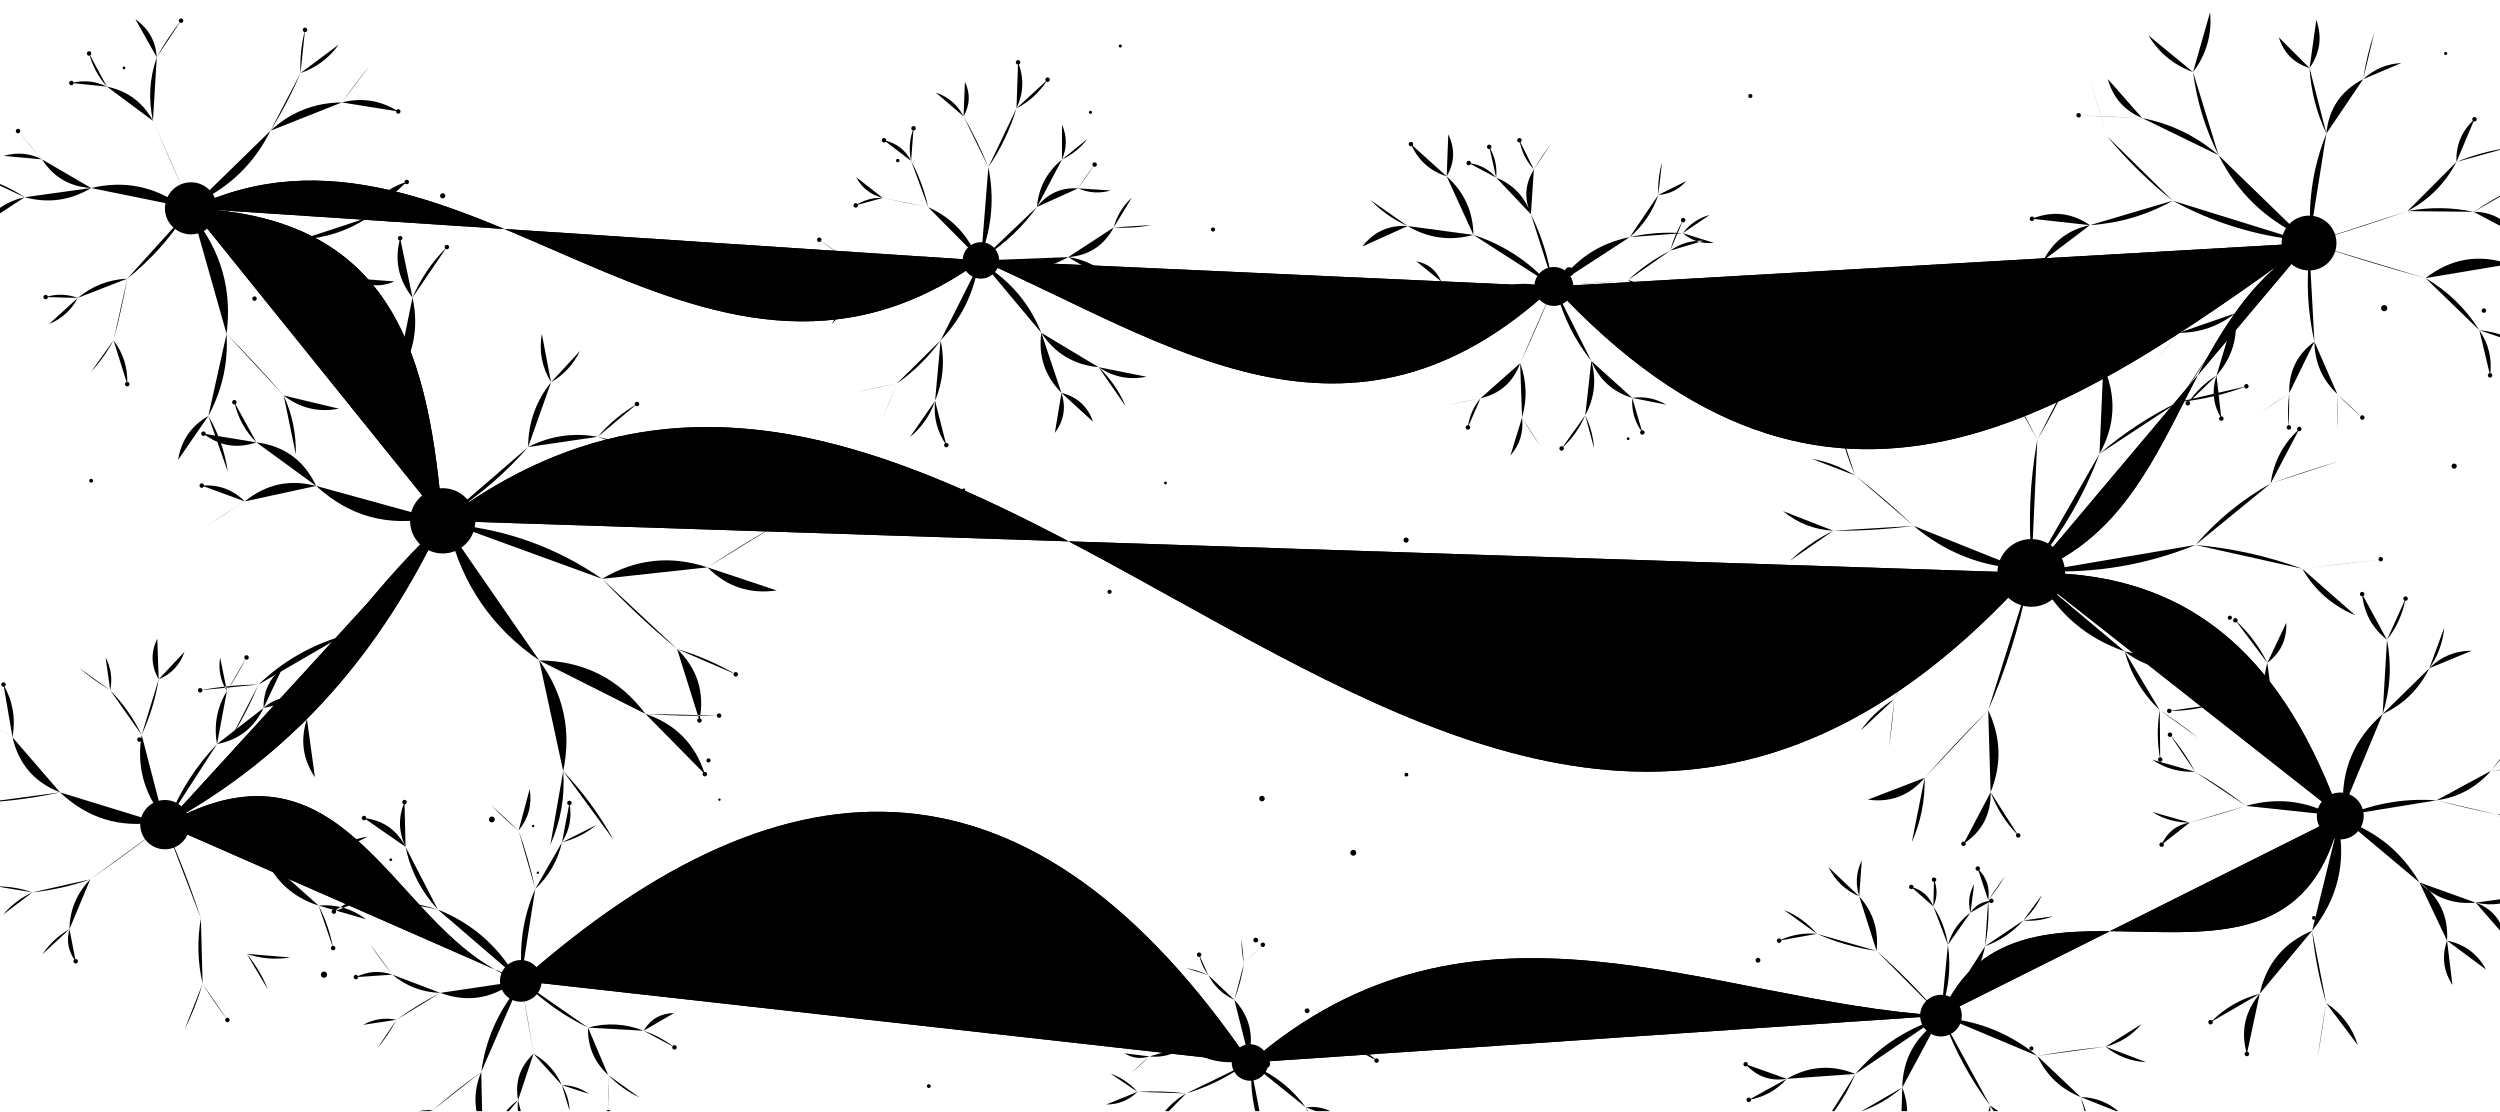
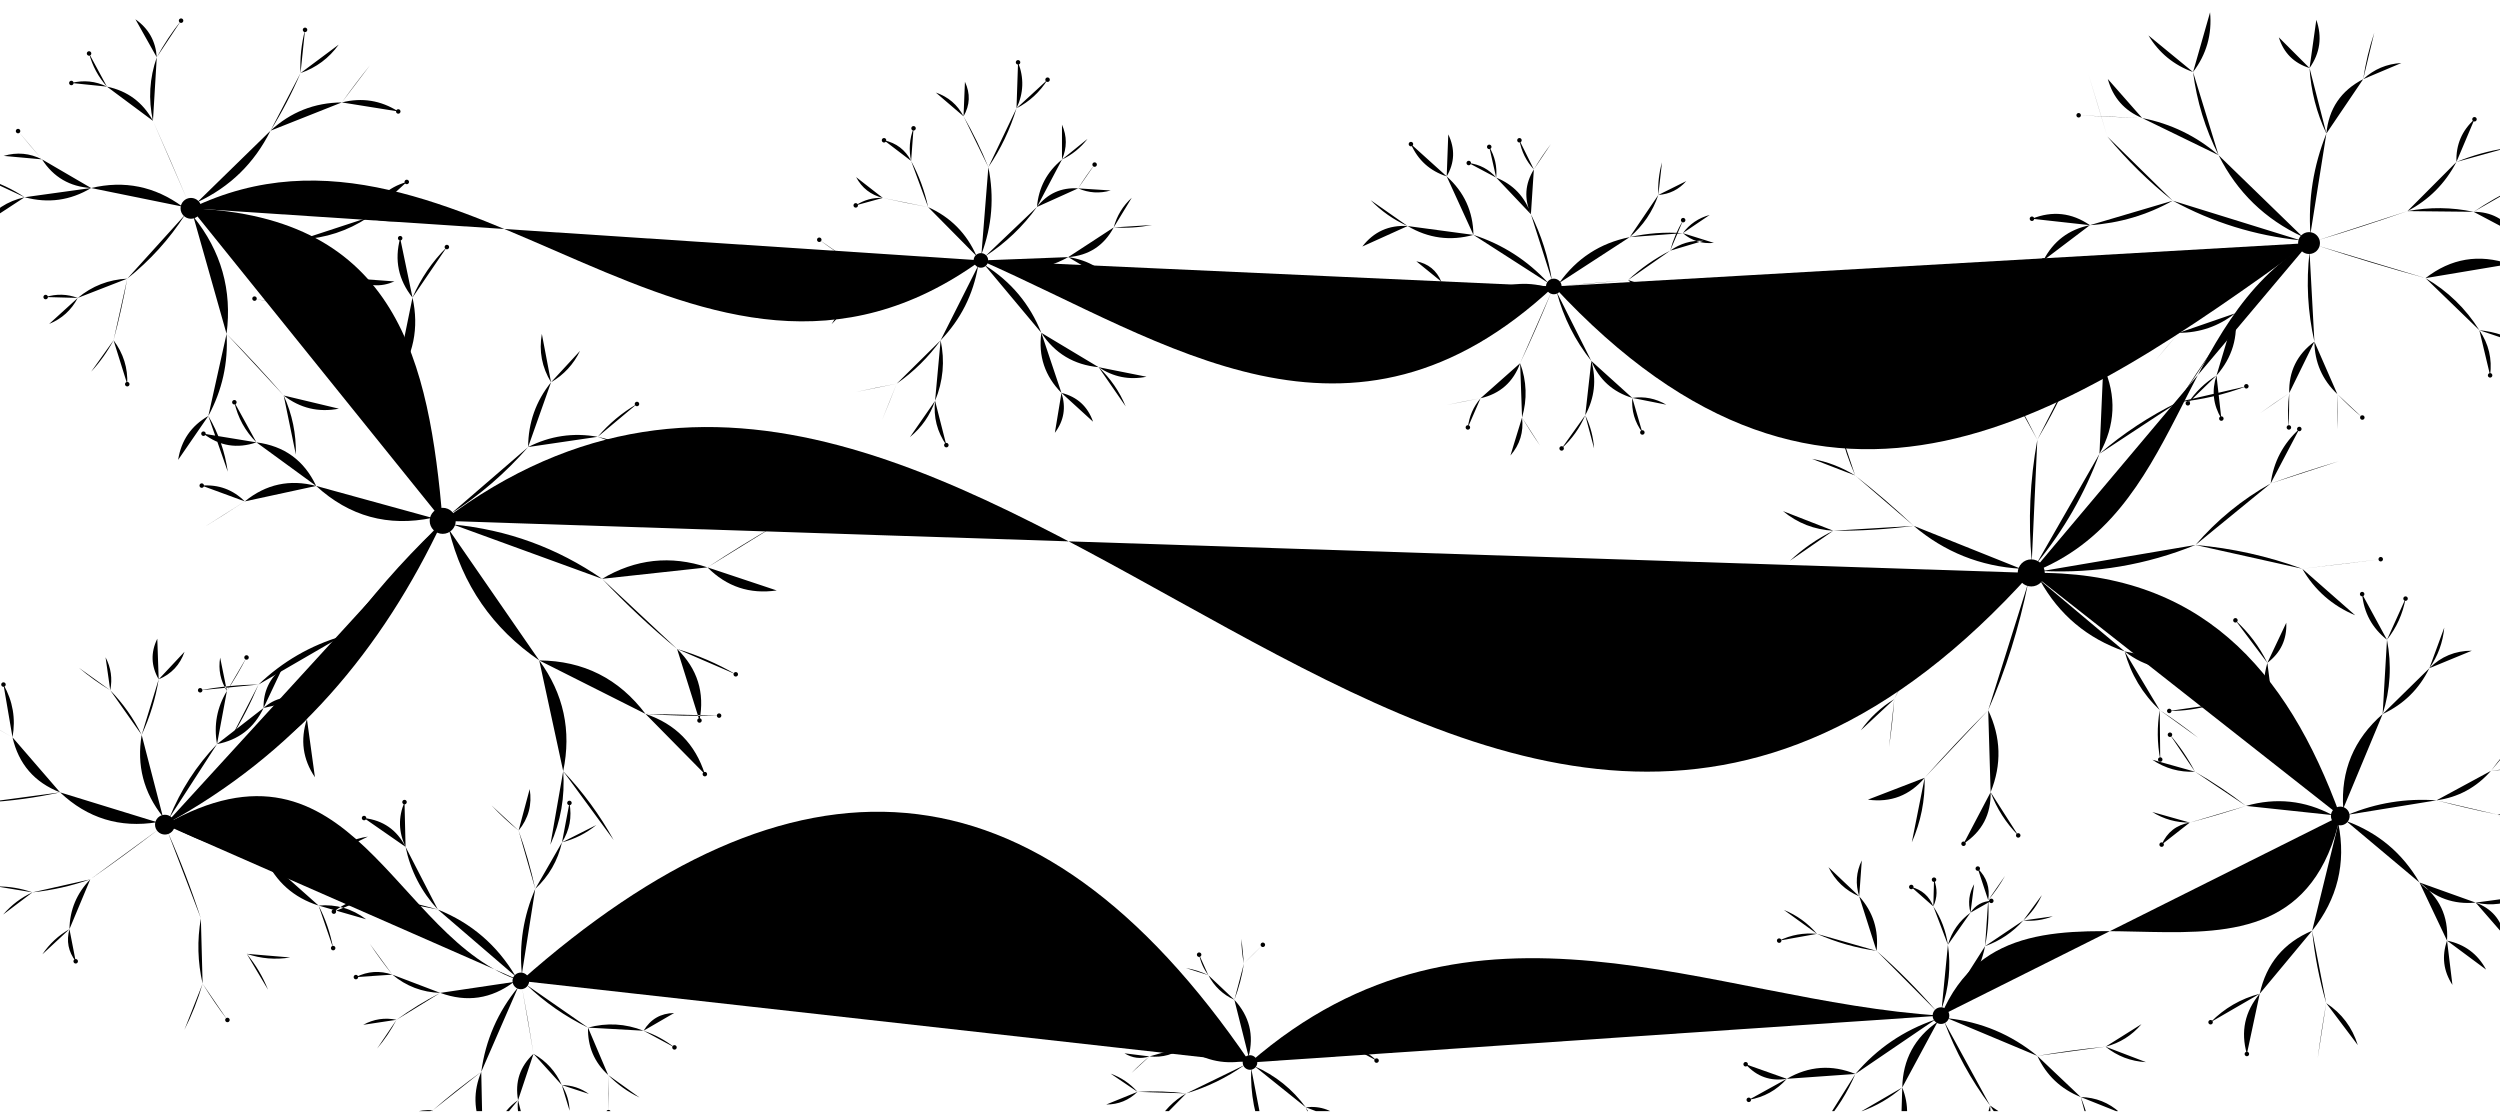
- <svg xmlns="http://www.w3.org/2000/svg" class="kv-tissue" viewBox="0 0 1440 640" preserveAspectRatio="xMidYMid slice" aria-hidden="true" focusable="false">
+ <svg xmlns="http://www.w3.org/2000/svg" class="kv-tissue kv-still" viewBox="0 0 1440 640" preserveAspectRatio="xMidYMid slice" aria-hidden="true" focusable="false">
  <g class="kv-axons">
    <path d="M255 300C247 208.5 229.5 124.7 110 120" />
    <path d="M255 300C220.2 374.2 169.9 434.3 95 475" />
    <path d="M1170 330C1257.7 296.7 1252.7 185.3 1330 140" />
    <path d="M1170 330C1266.4 328.3 1317.1 384.7 1348 470" />
    <path d="M110 120C265.8 44.4 401.9 268 565 150" />
    <path d="M1330 140C1191.7 239.7 1053.2 335.9 895 165" />
    <path d="M95 475C202.6 413.8 227.1 541.6 300 565" />
    <path d="M1348 470C1318.7 601.2 1162.5 478.6 1118 585" />
    <path d="M300 565C455.8 427 595.8 429.4 720 612" />
    <path d="M1118 585C985.5 576.9 848.4 500.4 720 612" />
    <path d="M255 300C564.9 66.1 846.8 689.5 1170 330" />
    <path d="M565 150C672 197 777.6 274.7 895 165" />
  </g>
  <g class="kv-dend">
    <path class="d0" d="M106.6 123.7Q93 144.8 73.3 160.5M105.1 119Q81.2 101.5 52.5 108.3M108 115.4Q98.3 92.4 88.1 69.6M113.6 116.5Q141.9 103.3 155.8 75.3M114.8 121.4Q145.9 123.7 173.7 137.9M111.4 124.8Q135.4 154.5 130.5 192.3M260.9 302.1Q307.9 306.6 346.8 333.4M258.6 305.1Q270.2 352.7 310.6 380.4M250.9 304.7Q221.3 333.3 197 366.4M249 298.3Q210.8 306.2 182.1 279.9M253 294.1Q235.6 258.4 227.8 219.5M259.7 295.9Q284.7 279.9 304.2 257.5M91.2 477.8Q71.9 492.6 52 506.5M90.5 473.6Q58.3 478.8 34.6 456.4M93.8 470.4Q77.2 449.6 81.6 423.3M97.6 471Q107.2 447.2 125 428.6M99.5 476.5Q124.7 489.6 152.7 494.2M96.7 479.4Q107.5 503.7 115.7 529M300.7 568.9Q304.3 587.9 307.3 607M298.4 568.7Q280.9 590 277.2 617.4M296 565.6Q276.5 580.3 253.6 571.9M297 562.4Q281.1 535.5 252.2 523.9M300.6 561Q298.1 535.5 308.3 512M303.8 563.9Q329.7 561 353.2 549.8M303.3 567.3Q319.1 582.4 338.7 591.9M1325 138.4Q1286 134.4 1251.5 115.6M1326.2 136.3Q1293.9 121.3 1277.9 89.4M1330.8 134.8Q1328.8 104.8 1340 76.9M1335 138.4Q1361 130.6 1386.7 121.6M1335 141.5Q1365.8 151.6 1397.1 160.2M1330.3 145.2Q1327.3 171.3 1333.1 196.8M1326.2 143.6Q1305.8 161 1287.4 180.5M1164 327.6Q1129 325.5 1102.3 302.9M1170.3 323.5Q1167.1 288.2 1173.5 253.3M1173.2 324.4Q1196.5 295.9 1209.3 261.4M1176.4 328.9Q1222.2 331.1 1264.6 313.9M1175 334.2Q1191.5 364 1223.8 375.2M1168.1 336.2Q1160.5 373.9 1145.2 409.1M1164.4 333.3Q1140.7 354.9 1110.2 364.8M1352.4 469.3Q1376.9 459.1 1403.4 461M1351.4 472.9Q1379 483 1393.6 508.3M1346.9 474.4Q1353.7 508.7 1331.8 536.1M1343.5 469.5Q1319.7 456.8 1293.7 464.2M1345.2 466.5Q1332.3 441.7 1311.3 423.1M1349.7 465.8Q1347.5 433 1372.4 411.3M1114.7 587.3Q1087.4 596.6 1068.7 618.6M1115.2 582.2Q1099.2 563.8 1080.9 547.7M1118.4 581Q1124.7 563 1122 544.2M1120.1 581.6Q1138.8 567.7 1143.4 545M1121.7 586.5Q1150.8 589.6 1173.5 608.2M1119.9 588.5Q1129.7 614.5 1146.3 636.8M1116.1 588.5Q1096.2 602.3 1095.7 626.4M563.4 153.1Q559.2 177.9 541.8 196M561.5 150.5Q539.4 154.8 517 156.3M562.5 147.5Q554 128 534.6 119.3M565.3 146.5Q574.5 122 569.3 96.3M567.5 147.6Q585.1 136.2 597.3 119.2M568.5 149.9Q592.3 161 615.3 148.1M567.2 152.7Q589.9 166.9 599.8 191.7M898.7 164.7Q918.3 163.2 937.8 161.3M896.7 168.3Q902.5 190.2 916.6 207.9M893.5 168.4Q885.1 189.1 875.6 209.2M891.3 165.4Q872.7 160.2 855.6 169.2M891.8 163Q873.9 143.5 848.7 135.3M893.9 161.4Q890.8 141.5 881.8 123.4M898.1 163Q913.2 141.7 938.7 136.6M716.6 611.2Q697.7 614.3 682.5 602.7M719.2 608.6Q724 590 711 575.9M723.3 610.9Q740.8 609.3 755.6 600M722.7 614.2Q740.6 622.1 752.1 637.8M720.7 615.4Q719.8 637.1 728.7 656.8M716.8 613.5Q701.4 624.4 683.3 629.8" />
    <path class="d1" d="M73.3 160.5Q70.1 178.4 65.4 196M73.3 160.5Q57.2 161.3 44.8 171.6M52.5 108.3Q34.5 119.1 14.2 113.6M52.5 108.3Q34.1 107.2 24.2 91.8M88.1 69.6Q79.4 53.6 61.6 49.9M88.1 69.6Q84 51 90.3 33M155.8 75.3Q165.7 59.4 173.1 42.1M155.8 75.3Q173.2 59.2 196.9 59M173.7 137.9Q194.4 136.8 211.8 125.4M173.7 137.9Q191.9 145.1 204.3 160.4M130.5 192.3Q147.5 209.5 163.4 227.8M130.5 192.3Q132 217.4 120 239.6M346.8 333.4Q375.7 316.2 407.5 326.8M346.8 333.4Q367.2 355 390 373.8M310.6 380.4Q348.8 380.7 371.8 411.2M310.6 380.4Q331.7 409.2 324.4 444.2M197 366.4Q182.5 388.5 176.8 414.2M197 366.4Q169.6 374.5 148.9 394.3M182.1 279.9Q159.3 273.9 141 288.8M182.1 279.9Q171.8 257.9 147.7 254.8M227.8 219.5Q212.6 193.3 185.3 180M227.8 219.5Q243.4 197.6 237.6 171.4M304.2 257.5Q304.3 236.5 317.4 220.2M304.2 257.5Q323.2 247.8 344.3 251.6M52 506.5Q40.3 518.5 40 535.2M52 506.5Q35.8 512.2 18.7 514M34.6 456.4Q13.3 461.1 -8.5 462.2M34.6 456.4Q12.5 447.8 7.2 424.7M81.6 423.3Q74.6 409 63.5 397.6M81.6 423.3Q88.7 408 91.4 391.3M125 428.6Q122.1 412.2 130.7 398M125 428.6Q143.7 425 151.8 407.8M152.7 494.2Q172.1 499.7 190.9 492.2M152.7 494.2Q162 514.8 183.5 521.6M115.7 529Q128.9 539.3 142.1 549.4M115.7 529Q112.4 547.9 116.7 566.6M307.3 607Q318.4 613.3 323.6 625M307.3 607Q295.6 617.9 298.4 633.7M277.2 617.4Q270.2 634.2 277.9 650.6M277.2 617.4Q262.7 627.8 249.3 639.5M253.6 571.9Q240.4 578.7 228.4 587.4M253.6 571.9Q238 571.4 226 561.4M252.2 523.9Q233.4 518.4 214 516.3M252.2 523.9Q237.9 508.4 233.6 487.8M308.3 512Q304.6 494.8 298.7 478.4M308.3 512Q320.1 501 323.7 485.2M353.2 549.8Q369.9 541.4 383.8 529.1M353.2 549.8Q369.1 549.5 384.8 552.4M338.7 591.9Q355 587.5 370.7 593.7M338.7 591.9Q338.3 608.2 350.3 619.2M1251.5 115.6Q1229.3 128 1203.8 129.7M1251.5 115.6Q1230.8 99.1 1213.8 78.6M1277.9 89.4Q1258.8 72.9 1233.9 68M1277.9 89.4Q1266.4 66.7 1263.2 41.5M1340 76.9Q1331.5 59 1330.3 39.2M1340 76.9Q1342 55.5 1361.2 45.6M1386.7 121.6Q1405.2 111.9 1414.9 93.3M1386.7 121.6Q1405.8 118 1424.8 122M1397.1 160.2Q1419.1 143.1 1445.5 152.1M1397.1 160.2Q1416.3 171.4 1428.1 190.2M1333.1 196.8Q1333.3 214.7 1346.3 227M1333.1 196.8Q1318.1 207.8 1318.6 226.4M1287.4 180.5Q1290.3 200.8 1276.7 216.3M1287.4 180.5Q1273.1 191.7 1255 191.7M1102.3 302.9Q1079.2 305.9 1056 305.7M1102.3 302.9Q1086.1 287.6 1068.6 273.9M1173.5 253.3Q1162.5 231.4 1149.9 210.5M1173.5 253.3Q1184.5 234.8 1193.1 215M1209.3 261.4Q1223.1 236.7 1211.5 210.9M1209.3 261.4Q1230 243.6 1254.6 231.6M1264.6 313.9Q1283.1 292.4 1307.9 278.5M1264.6 313.9Q1296.3 316.7 1326.1 327.6M1223.8 375.2Q1241.8 389.3 1263.8 383.5M1223.8 375.2Q1229.1 394.9 1244 409M1145.2 409.1Q1156.3 432.4 1146.6 456.3M1145.2 409.1Q1126.3 428 1108.6 448M1110.2 364.8Q1099.9 383.4 1091.1 402.7M1110.2 364.8Q1087 360.4 1064.3 366.8M1403.4 461Q1422.2 458.4 1434.8 444M1403.4 461Q1420.8 465.6 1438.5 469.2M1393.6 508.3Q1407.1 521.7 1426 519.9M1393.6 508.3Q1410.8 520.7 1409.5 541.8M1331.8 536.1Q1333.9 557.3 1339.9 577.8M1331.8 536.1Q1307.3 546.4 1301.6 572.4M1293.7 464.2Q1277.6 469.5 1261.3 473.8M1293.7 464.2Q1279.7 453.3 1264.3 444.5M1311.3 423.1Q1296.7 405.8 1274 406M1311.3 423.1Q1299.9 403.6 1306 381.8M1372.4 411.3Q1379.1 390.2 1374.9 368.5M1372.4 411.3Q1390.5 402.9 1399.3 384.9M1068.7 618.6Q1061.9 634.5 1050.5 647.6M1068.7 618.6Q1048.3 610.3 1029.2 621.4M1080.9 547.7Q1063.1 545.2 1046.6 537.9M1080.9 547.7Q1082.9 529.7 1070.9 516.3M1122 544.2Q1120.3 532.2 1113.6 522.1M1122 544.2Q1125.3 532.8 1135 525.7M1143.4 545Q1146 531.8 1145.2 518.5M1143.4 545Q1156.3 540.4 1165.4 530.2M1173.5 608.2Q1193 604.8 1212.8 602.9M1173.5 608.2Q1181.3 625 1198.5 631.9M1146.3 636.8Q1155.9 653.1 1174.7 655.8M1146.3 636.8Q1139.6 658 1148.7 678.2M1095.7 626.4Q1101.7 641.6 1094.8 656.4M1095.7 626.4Q1085.1 635.6 1071.8 640.3M541.8 196Q545.6 213.9 538.6 230.9M541.8 196Q531.3 210.6 516.5 221M517 156.3Q502.6 162 489.3 170M517 156.3Q504.3 146.9 488.9 149.9M534.6 119.3Q521.5 116.9 508.5 114M534.6 119.3Q531.6 105.3 524.8 92.7M569.3 96.3Q563.2 81.2 555 67M569.3 96.3Q580 80.6 585.5 62.4M597.3 119.2Q598.7 102.5 611.7 91.9M597.3 119.2Q606.4 107.6 621 108.5M615.3 148.1Q633.1 146.7 641.5 131M615.3 148.1Q632.6 150.6 643.1 164.6M599.8 191.7Q611.5 209.5 632.8 211.5M599.8 191.7Q597.1 211.8 611.4 226.3M937.8 161.3Q948.7 151.2 962 144.4M937.8 161.3Q947.8 171.9 962 169M916.6 207.9Q923.4 224.1 940.2 229.2M916.6 207.9Q921.2 224.2 913.1 239.2M875.6 209.2Q881.3 224.7 876.7 240.5M875.6 209.2Q869.7 225.5 852.8 229.4M855.6 169.2Q841.6 172.7 835.3 185.6M855.6 169.2Q841.9 169.4 830.2 162.2M848.7 135.3Q828.7 140.8 810.8 130.2M848.7 135.3Q848.4 115.1 833.3 101.6M881.8 123.4Q876.6 108.3 861.8 102.3M881.8 123.4Q875.8 110.1 883.5 97.6M938.7 136.6Q950.3 126.7 955.2 112.3M938.7 136.6Q953.8 133.2 969.3 134.3M682.5 602.7Q673.4 609.7 662.1 608.5M682.5 602.7Q673.5 596.8 666.7 588.6M711 575.9Q701.1 571.4 696 561.7M711 575.9Q714.9 565.7 716.5 555M755.6 600Q760.1 588.1 772.7 585.6M755.6 600Q768.4 596.4 779.5 603.7M752.1 637.8Q765.2 636.3 774.1 646.1M752.1 637.8Q756.7 650.3 765.2 660.5M728.7 656.8Q739.4 668.7 750.8 680M728.7 656.8Q724 671 718.9 685.1M683.3 629.8Q672.3 636.1 666.2 647.2M683.3 629.8Q669.3 628.1 655.2 628.9" />
    <path class="d2" d="M65.4 196Q73.9 207.3 73.3 221.3M65.4 196Q60.1 205.9 52.5 214.1M44.8 171.6Q39.3 182.1 28.3 186.6M44.8 171.6Q35.6 168.2 26.3 171.1M14.2 113.6Q-0.7 116.9 -9.8 129.3M14.2 113.6Q3.5 106.5 -8.9 102.8M24.2 91.8Q13.6 86.4 2.1 89.8M24.2 91.8Q17.2 83.8 10.4 75.5M61.6 49.9Q51.7 45.1 41.1 47.8M61.6 49.9Q54.2 41.6 51.3 30.8M90.3 33Q89.4 19.1 78 11.1M90.3 33Q96.4 21.8 104.3 11.9M173.1 42.1Q172.5 29.4 175.7 17.2M173.1 42.1Q186.7 37.4 195.1 25.7M196.9 59Q204.7 48.1 213.1 37.6M196.9 59Q214.3 54.6 229.4 64.2M211.8 125.4Q218 109.5 234.3 104.8M211.8 125.4Q224.4 129.2 237 125.9M204.3 160.4Q215.3 167.3 227.2 162.1M204.3 160.4Q209.6 171.8 217.8 181.4M163.4 227.8Q177.6 238.8 195.2 235.4M163.4 227.8Q170.8 244 170.4 261.8M120 239.6Q128.8 254.5 131.2 271.7M120 239.6Q105.2 248.1 102.6 264.9M407.5 326.8Q426.8 314.1 446.7 302.6M407.5 326.8Q424.1 343.5 447.4 340.1M390 373.8Q407.8 379.1 423.8 388.4M390 373.8Q407.6 390.9 402.9 415M371.8 411.2Q393 412.7 414.2 412.2M371.8 411.2Q397.7 419.9 406 445.9M324.4 444.2Q341.5 462.2 353.5 483.9M324.4 444.2Q326 466.3 317 486.6M176.8 414.2Q170.9 432.1 181.4 447.7M176.8 414.2Q164.7 426.6 148.5 432.6M148.9 394.3Q142.2 410.3 133.1 425M148.9 394.3Q132 394.5 115.3 397.6M141 288.8Q129.2 296.5 117.2 303.9M141 288.8Q130.7 278.6 116.2 279.7M147.7 254.8Q131.1 260.5 117.2 249.8M147.7 254.8Q138 245.1 135 231.7M185.3 180Q165.9 176.4 146.6 172M185.3 180Q172.3 165.9 169.4 146.9M237.6 171.4Q225.4 156.1 230.5 137.2M237.6 171.4Q244.7 154.9 257.4 142.3M317.4 220.2Q309.5 207.2 312.1 192.3M317.4 220.2Q328.5 213.7 334.1 202.1M344.3 251.6Q354 240.2 366.9 232.7M344.3 251.6Q358.1 254.7 370.7 261M40 535.2Q37.2 545.4 43.6 553.7M40 535.2Q30.5 540.6 24.4 549.7M18.7 514Q8.9 518.5 1.8 526.8M18.7 514Q8.8 510.5 -1.8 510.6M-8.5 462.2Q-24.7 461.9 -34.2 475M-8.5 462.2Q-20.5 453.4 -34.9 457M7.2 424.7Q-3.8 418.3 -14.9 412.1M7.2 424.7Q10.1 408.6 2 394.3M63.5 397.6Q53.9 391.8 45.4 384.6M63.5 397.6Q65.5 387.6 60.8 378.6M91.4 391.3Q84.8 379.8 90.6 367.9M91.4 391.3Q102.4 386.7 106.3 375.4M130.7 398Q125.1 389.1 126.8 378.8M130.7 398Q136.9 388.7 142 378.7M151.8 407.8Q151.6 393.5 162.7 384.7M151.8 407.8Q161.7 399.1 174.4 402.7M190.9 492.2Q199.7 483.6 211.9 481.9M190.9 492.2Q201.8 500.8 215.6 502.2M183.5 521.6Q198.7 520.3 210.9 529.5M183.5 521.6Q189.5 533.2 191.9 546.1M142.1 549.4Q154.4 553.6 167.2 551.5M142.1 549.4Q149.9 558.8 154.4 570.1M116.7 566.6Q123.4 577.5 131 587.5M116.7 566.6Q112.7 580.4 106.2 593.2M323.6 625Q332.2 625.1 339.2 630.1M323.6 625Q327.8 631.8 328.1 639.8M298.4 633.7Q297.2 643.5 302.9 651.5M298.4 633.7Q290.8 638.9 287.1 647.4M277.9 650.6Q283.5 659.2 286.8 668.9M277.9 650.6Q275.1 662.1 269.9 672.7M249.3 639.5Q249 651.8 240 660M249.3 639.5Q237.3 638.7 228.3 646.5M228.4 587.4Q223.7 596.3 217.2 604M228.4 587.4Q218.3 585.3 209.2 590.3M226 561.4Q215.2 557.7 205 562.8M226 561.4Q219.1 552.8 213 543.6M214 516.3Q201.9 517.6 192.3 525.1M214 516.3Q207.7 504.4 194.4 502M233.6 487.8Q226.1 473.1 209.7 471.2M233.6 487.8Q227.5 475 233 462M298.7 478.4Q290.4 471.7 283.1 463.9M298.7 478.4Q307.3 467.9 305.1 454.5M323.7 485.2Q330.3 474.7 328 462.5M323.7 485.2Q334.7 482.4 343.5 475.2M383.8 529.1Q391.1 520.4 394.6 509.7M383.8 529.1Q396.1 529.2 406.7 523M384.8 552.4Q392.5 545.6 402.7 544.5M384.8 552.4Q396.8 555 403.5 565.2M370.7 593.7Q376.7 583.7 388.3 583.5M370.7 593.7Q380.4 597 388.5 603.3M350.3 619.2Q358.2 627.3 368.4 632.2M350.3 619.2Q350.7 629.9 350.5 640.6M1203.8 129.7Q1185.5 133.4 1177 150M1203.8 129.7Q1188.1 118.9 1170.4 126M1213.8 78.6Q1195.7 71.3 1177.6 64M1213.8 78.6Q1208.5 60.8 1203 43M1233.9 68Q1215.6 67.4 1197.3 66.4M1233.9 68Q1218.5 61.6 1214.1 45.5M1263.2 41.5Q1246.6 35.5 1237.5 20.4M1263.2 41.5Q1274.8 26.2 1273 7.1M1330.3 39.2Q1316.8 35 1312.6 21.5M1330.3 39.2Q1339.4 26.3 1334.2 11.4M1361.2 45.6Q1363.2 31.9 1367.6 18.8M1361.2 45.6Q1370.5 37 1383.2 36.3M1414.9 93.3Q1414.4 78.5 1425.3 68.7M1414.9 93.3Q1428.8 87.6 1443.7 85.3M1424.8 122Q1436.7 114 1449.6 107.8M1424.8 122Q1439.9 122 1448.4 134.5M1445.5 152.1Q1460.3 144.9 1472.5 134M1445.5 152.1Q1463.8 152.6 1476.7 165.6M1428.1 190.2Q1441.6 191.5 1453.2 198.7M1428.1 190.2Q1436.2 202 1434.3 216.2M1346.3 227Q1353.1 234.1 1360.7 240.5M1346.3 227Q1346.7 237.1 1346.4 247.3M1318.6 226.4Q1317.3 236.3 1318.4 246.2M1318.6 226.4Q1310 232.1 1301.7 238.1M1276.7 216.3Q1272.4 229.3 1279.5 241.1M1276.7 216.3Q1266.7 222.5 1260.2 232.3M1255 191.7Q1248 199.8 1241.2 208M1255 191.7Q1243.9 193.1 1234.5 187M1056 305.7Q1042.2 312.5 1031 323M1056 305.7Q1039.6 304.8 1027 294.4M1068.6 273.9Q1057 266.7 1043.7 264.3M1068.6 273.9Q1063.2 261.6 1060.1 248.6M1149.9 210.5Q1140.8 194.6 1123.8 188.1M1149.9 210.5Q1140.1 195.3 1143.7 177.6M1193.1 215Q1185.3 199.2 1193.1 183.4M1193.1 215Q1201.8 203.3 1214.9 196.9M1211.5 210.9Q1201.3 198.3 1195.4 183.3M1211.5 210.9Q1229.1 200.3 1232.9 180M1254.6 231.6Q1264.8 215 1276.1 199.2M1254.6 231.6Q1274.9 229.7 1293.9 222.5M1307.9 278.5Q1310.4 259.8 1324.4 247.1M1307.9 278.5Q1327.3 271.6 1347.1 265.7M1326.1 327.6Q1348.7 325 1371.3 322.1M1326.1 327.6Q1336.8 346.1 1356.6 354.4M1263.8 383.5Q1277.7 374.5 1294 376.9M1263.8 383.5Q1277.5 387.3 1283.9 400M1244 409Q1255.5 416.5 1266.2 425M1244 409Q1241.6 423.3 1244.3 437.5M1146.6 456.3Q1151.9 470.5 1162.5 481.2M1146.6 456.3Q1147 475.5 1131 486M1108.6 448Q1109 467.5 1101.2 485.2M1108.6 448Q1095.7 463.3 1075.9 460.6M1091.1 402.7Q1090.1 416.5 1088.1 430.3M1091.1 402.7Q1079.6 409.7 1071.8 420.7M1064.3 366.8Q1050.6 371.5 1041.6 382.8M1064.3 366.8Q1050.6 358.9 1036.7 351.3M1434.8 444Q1441.8 434.5 1449.9 425.9M1434.8 444Q1447.5 442.3 1460.4 441.8M1438.5 469.2Q1450.7 471.8 1462.3 467.1M1438.5 469.2Q1448.8 475.8 1458.7 483M1426 519.9Q1439.6 523 1451.8 516.4M1426 519.9Q1439.6 524.9 1442.6 539M1409.5 541.8Q1424.7 544.9 1432 558.5M1409.5 541.8Q1404.8 555.3 1412.6 567.3M1339.9 577.8Q1353.3 586.6 1358.1 602M1339.9 577.8Q1337.1 593.6 1335 609.5M1301.6 572.4Q1288.7 587.8 1294.2 607.1M1301.6 572.4Q1285.2 576.7 1273.3 588.8M1261.3 473.8Q1249.8 475.8 1245.1 486.5M1261.3 473.8Q1249.6 473.9 1239.7 467.7M1264.3 444.5Q1250.8 445.1 1239.7 437.6M1264.3 444.5Q1258.3 433 1249.9 423.2M1274 406Q1262 409.6 1249.5 409.5M1274 406Q1269.8 393.9 1260.5 385.2M1306 381.8Q1299.1 367.8 1287.6 357.3M1306 381.8Q1317.5 373.1 1316.9 358.7M1374.9 368.5Q1362.1 358.4 1360.6 342.2M1374.9 368.5Q1383.2 358 1385.6 344.8M1399.3 384.9Q1406.7 374.4 1407.9 361.5M1399.3 384.9Q1409.4 374.8 1423.8 374.8M1050.5 647.6Q1052.3 658.9 1047.7 669.3M1050.5 647.6Q1042.1 658.4 1028.4 658.5M1029.2 621.4Q1020.4 631.3 1007.3 633.5M1029.2 621.4Q1015.1 623.7 1005.5 613M1046.6 537.9Q1035.1 536.8 1024.8 541.8M1046.6 537.9Q1038.7 528.7 1027.5 524.1M1070.9 516.3Q1059 511.2 1053.2 499.5M1070.9 516.3Q1067.5 505.6 1072.4 495.6M1113.6 522.1Q1110.1 513.3 1100.9 510.9M1113.6 522.1Q1117.1 514.5 1114 506.7M1135 525.7Q1132.7 517.1 1137.1 509.3M1135 525.7Q1139.3 519.2 1147 518.9M1145.2 518.5Q1146.9 507.8 1139.2 500.3M1145.2 518.5Q1150.7 512 1154.9 504.5M1165.4 530.2Q1172.3 524 1176.1 515.6M1165.4 530.2Q1174.2 531 1182.4 527.8M1212.8 602.9Q1225.2 599.7 1233.5 589.9M1212.8 602.9Q1223 611.1 1236.1 611.8M1198.5 631.9Q1211.5 632.2 1221.1 640.9M1198.5 631.9Q1203.1 643.1 1204.8 655.2M1174.7 655.8Q1185.2 659.2 1195.8 656.4M1174.7 655.8Q1175.3 668.4 1185.4 676M1148.7 678.2Q1155.4 691 1163.8 702.7M1148.7 678.2Q1148.5 692.3 1139.5 703.2M1094.8 656.4Q1092.9 666.5 1100.3 673.7M1094.8 656.4Q1092.1 665.9 1085 672.7M1071.8 640.3Q1069.2 648.5 1062.9 654.4M1071.8 640.3Q1063.5 643.5 1054.8 641.2M538.6 230.9Q537.1 244.9 545.1 256.4M538.6 230.9Q534.3 243.4 524.1 251.8M516.5 221Q512.4 231.6 508 242.1M516.5 221Q504.7 223.2 493 225.8M489.3 170Q486.3 179.6 479 186.7M489.3 170Q480.3 165.4 470.6 168.3M488.9 149.9Q480.5 158.3 468.6 156.9M488.9 149.9Q480.2 144.3 471.9 138.1M508.5 114Q500 113.6 492.9 118.3M508.5 114Q498.1 111.4 493.1 102M524.8 92.7Q519.8 83.1 509.2 80.8M524.8 92.7Q522.7 83.1 526.2 73.9M555 67Q549.8 57 539 53.3M555 67Q560.6 57.3 555.8 47.1M585.5 62.4Q591.7 49.3 586.4 35.9M585.5 62.4Q596.7 56.6 603.4 45.9M611.7 91.9Q616.1 81.8 611.7 71.8M611.7 91.9Q620.5 87.7 626.4 80M621 108.5Q625.4 101.4 630.5 94.8M621 108.5Q630.2 112.5 639.8 109.7M641.5 131Q644.2 120.9 651.9 113.9M641.5 131Q652.6 131.7 663.6 129.6M643.1 164.6Q652.9 160.1 662.9 164.2M643.1 164.6Q655.2 169.5 657.9 182.2M632.8 211.5Q645.5 220 660.4 217M632.8 211.5Q643 221.1 648.4 234.1M611.4 226.3Q625 229.7 629.6 242.9M611.4 226.3Q615.5 238.8 607.6 249.3M962 144.4Q964.5 135.1 969.5 126.8M962 144.4Q970.6 138.2 981.2 138.7M962 169Q969.1 165.1 977 166.8M962 169Q969.3 174.5 973.2 182.7M940.2 229.2Q950.6 227.7 959.8 233.1M940.2 229.2Q939.4 240.2 946 249.1M913.1 239.2Q917.5 248.2 918.2 258.3M913.1 239.2Q908.4 250.2 899.5 258.3M876.7 240.5Q881.6 248.8 887.1 256.7M876.7 240.5Q878.2 253 870 262.4M852.8 229.4Q846.6 236.7 845.5 246.2M852.8 229.4Q843 231.2 833.2 233.3M835.3 185.6Q835.6 194.2 830 200.6M835.3 185.6Q827.1 188.5 818.5 189.4M830.2 162.2Q823 168.4 813.5 167.2M830.2 162.2Q826.1 152.5 815.8 150.5M810.8 130.2Q794.6 129.2 784.7 142M810.8 130.2Q798.7 124.8 789.5 115.3M833.3 101.6Q818.8 96.9 812.7 83M833.3 101.6Q840.2 89.8 834.2 77.4M861.8 102.3Q855.5 95.1 846 93.9M861.8 102.3Q862.7 92.8 857.8 84.6M883.5 97.6Q876.9 90.4 875.2 80.8M883.5 97.6Q888 90 893.3 83M955.2 112.3Q954.7 102.8 957.3 93.5M955.2 112.3Q964.9 111.6 971.3 104.3M969.3 134.3Q975.2 126.4 984.8 123.8M969.3 134.3Q977 140.9 987.2 139.9M662.1 608.5Q656.7 612.9 651.8 618M662.1 608.5Q654.5 610.9 647.7 606.7M666.7 588.6Q659.4 584 651.1 585.9M666.7 588.6Q666.7 581.3 661.5 576.1M696 561.7Q689.8 558.7 683.1 557.6M696 561.7Q692 556.4 690.7 549.9M716.5 555Q715 548 715.1 540.8M716.5 555Q721.9 549.5 727.4 544.2M772.7 585.6Q775.9 579 780.1 572.9M772.7 585.6Q779.3 580.3 787.7 579.8M779.5 603.7Q787.1 599.6 795.8 599.7M779.5 603.7Q787.3 605.2 792.9 610.9M774.1 646.1Q781.3 645.5 788.5 646.1M774.1 646.1Q781.4 650 783.4 658.1M765.2 660.5Q773.2 665.8 781.4 670.7M765.2 660.5Q761.3 670.4 767.2 679.3M750.8 680Q762.1 682 770 690.3M750.8 680Q754 689.4 757 699M718.9 685.1Q726.1 693.3 723.8 703.9M718.9 685.1Q712.4 692.8 704.8 699.3M666.2 647.2Q659.6 653.6 659.8 662.7M666.2 647.2Q659.6 651.1 651.9 651.9M655.2 628.9Q647.7 636.2 637.2 636.2M655.2 628.9Q648.8 621.7 639.7 618.4" />
-   </g>
-   <g class="kv-sparks">
-     <path d="M255 300C247 208.5 229.5 124.7 110 120" pathLength="100" style="animation-delay:-0s;animation-duration:3.6s" />
-     <path d="M255 300C220.2 374.2 169.9 434.3 95 475" pathLength="100" style="animation-delay:-1.4s;animation-duration:4.1s" />
-     <path d="M1170 330C1257.7 296.7 1252.7 185.3 1330 140" pathLength="100" style="animation-delay:-2.7s;animation-duration:4.7s" />
-     <path d="M1170 330C1266.4 328.3 1317.1 384.7 1348 470" pathLength="100" style="animation-delay:-4.1s;animation-duration:5.2s" />
-     <path d="M110 120C265.8 44.4 401.9 268 565 150" pathLength="100" style="animation-delay:-5.5s;animation-duration:5.7s" />
-     <path d="M1330 140C1191.7 239.7 1053.2 335.9 895 165" pathLength="100" style="animation-delay:-0.9s;animation-duration:6.2s" />
-     <path d="M95 475C202.6 413.8 227.1 541.6 300 565" pathLength="100" style="animation-delay:-2.2s;animation-duration:3.8s" />
-     <path d="M1348 470C1318.7 601.2 1162.5 478.6 1118 585" pathLength="100" style="animation-delay:-3.6s;animation-duration:4.3s" />
-     <path d="M300 565C455.8 427 595.8 429.4 720 612" pathLength="100" style="animation-delay:-5s;animation-duration:4.8s" />
-     <path d="M1118 585C985.5 576.9 848.4 500.4 720 612" pathLength="100" style="animation-delay:-0.3s;animation-duration:5.4s" />
-     <path d="M255 300C564.9 66.1 846.8 689.5 1170 330" pathLength="100" style="animation-delay:-1.7s;animation-duration:5.9s" />
-     <path d="M565 150C672 197 777.6 274.7 895 165" pathLength="100" style="animation-delay:-3.1s;animation-duration:6.4s" />
-   </g>
-   <g class="kv-halos">
-     <circle cx="110" cy="120" r="15" style="animation-delay:-0s" />
-     <circle cx="255" cy="300" r="18.8" style="animation-delay:-0.9s" />
-     <circle cx="95" cy="475" r="14.2" style="animation-delay:-1.8s" />
-     <circle cx="300" cy="565" r="12" style="animation-delay:-2.7s" />
-     <circle cx="1330" cy="140" r="15.8" style="animation-delay:-3.6s" />
-     <circle cx="1170" cy="330" r="19.5" style="animation-delay:-4.5s" />
-     <circle cx="1348" cy="470" r="13.5" style="animation-delay:-0.4s" />
-     <circle cx="1118" cy="585" r="12" style="animation-delay:-1.3s" />
-     <circle cx="565" cy="150" r="10.5" style="animation-delay:-2.2s" />
-     <circle cx="895" cy="165" r="11.2" style="animation-delay:-3.1s" />
-     <circle cx="720" cy="612" r="10.5" style="animation-delay:-4s" />
  </g>
  <g class="kv-somas">
    <circle cx="110" cy="120" r="6" />
    <circle cx="255" cy="300" r="7.5" />
    <circle cx="95" cy="475" r="5.7" />
    <circle cx="300" cy="565" r="4.8" />
    <circle cx="1330" cy="140" r="6.3" />
    <circle cx="1170" cy="330" r="7.8" />
    <circle cx="1348" cy="470" r="5.4" />
    <circle cx="1118" cy="585" r="4.8" />
    <circle cx="565" cy="150" r="4.2" />
    <circle cx="895" cy="165" r="4.5" />
    <circle cx="720" cy="612" r="4.2" />
  </g>
  <g class="kv-cores">
    <circle cx="110" cy="120" r="2.3" />
    <circle cx="255" cy="300" r="2.9" />
    <circle cx="95" cy="475" r="2.2" />
    <circle cx="300" cy="565" r="1.8" />
    <circle cx="1330" cy="140" r="2.4" />
    <circle cx="1170" cy="330" r="3" />
    <circle cx="1348" cy="470" r="2.1" />
    <circle cx="1118" cy="585" r="1.8" />
    <circle cx="565" cy="150" r="1.6" />
    <circle cx="895" cy="165" r="1.7" />
    <circle cx="720" cy="612" r="1.6" />
  </g>
  <g class="kv-tips">
    <circle cx="73.3" cy="221.3" r="1.3" />
    <circle cx="26.3" cy="171.1" r="1.3" />
    <circle cx="-9.8" cy="129.3" r="1.3" />
    <circle cx="10.4" cy="75.5" r="1.3" />
    <circle cx="41.1" cy="47.8" r="1.3" />
    <circle cx="51.3" cy="30.8" r="1.3" />
    <circle cx="104.3" cy="11.9" r="1.3" />
    <circle cx="175.7" cy="17.2" r="1.3" />
    <circle cx="229.4" cy="64.2" r="1.3" />
    <circle cx="234.3" cy="104.8" r="1.3" />
    <circle cx="423.8" cy="388.4" r="1.3" />
    <circle cx="402.9" cy="415" r="1.3" />
    <circle cx="414.2" cy="412.2" r="1.3" />
    <circle cx="406" cy="445.9" r="1.3" />
    <circle cx="115.3" cy="397.6" r="1.3" />
    <circle cx="116.2" cy="279.7" r="1.3" />
    <circle cx="117.2" cy="249.8" r="1.3" />
    <circle cx="135" cy="231.7" r="1.3" />
    <circle cx="146.6" cy="172" r="1.3" />
    <circle cx="230.5" cy="137.2" r="1.3" />
    <circle cx="257.4" cy="142.3" r="1.3" />
    <circle cx="366.9" cy="232.7" r="1.3" />
    <circle cx="43.6" cy="553.7" r="1.3" />
    <circle cx="-1.8" cy="510.6" r="1.3" />
    <circle cx="-34.2" cy="475" r="1.3" />
    <circle cx="2" cy="394.3" r="1.3" />
    <circle cx="142" cy="378.7" r="1.3" />
    <circle cx="191.9" cy="546.1" r="1.3" />
    <circle cx="131" cy="587.5" r="1.3" />
    <circle cx="302.9" cy="651.5" r="1.3" />
    <circle cx="287.1" cy="647.4" r="1.3" />
    <circle cx="269.9" cy="672.7" r="1.3" />
    <circle cx="205" cy="562.8" r="1.3" />
    <circle cx="192.3" cy="525.1" r="1.3" />
    <circle cx="194.4" cy="502" r="1.3" />
    <circle cx="209.7" cy="471.2" r="1.3" />
    <circle cx="233" cy="462" r="1.3" />
    <circle cx="328" cy="462.5" r="1.3" />
    <circle cx="394.6" cy="509.7" r="1.3" />
    <circle cx="406.7" cy="523" r="1.3" />
    <circle cx="402.7" cy="544.5" r="1.3" />
    <circle cx="403.5" cy="565.2" r="1.3" />
    <circle cx="388.5" cy="603.3" r="1.3" />
    <circle cx="350.5" cy="640.6" r="1.3" />
    <circle cx="1177" cy="150" r="1.3" />
    <circle cx="1170.4" cy="126" r="1.3" />
    <circle cx="1197.3" cy="66.4" r="1.3" />
    <circle cx="1425.3" cy="68.7" r="1.3" />
    <circle cx="1472.5" cy="134" r="1.3" />
    <circle cx="1434.3" cy="216.2" r="1.3" />
    <circle cx="1360.7" cy="240.5" r="1.3" />
    <circle cx="1318.4" cy="246.2" r="1.3" />
    <circle cx="1279.5" cy="241.1" r="1.3" />
    <circle cx="1260.2" cy="232.3" r="1.3" />
    <circle cx="1214.9" cy="196.9" r="1.3" />
    <circle cx="1232.9" cy="180" r="1.3" />
    <circle cx="1293.9" cy="222.5" r="1.3" />
    <circle cx="1324.4" cy="247.1" r="1.3" />
    <circle cx="1371.3" cy="322.1" r="1.3" />
    <circle cx="1244.3" cy="437.5" r="1.3" />
    <circle cx="1162.5" cy="481.2" r="1.3" />
    <circle cx="1131" cy="486" r="1.3" />
    <circle cx="1036.7" cy="351.3" r="1.3" />
    <circle cx="1462.3" cy="467.1" r="1.3" />
    <circle cx="1294.2" cy="607.1" r="1.3" />
    <circle cx="1273.3" cy="588.8" r="1.3" />
    <circle cx="1245.1" cy="486.5" r="1.3" />
    <circle cx="1249.9" cy="423.2" r="1.3" />
    <circle cx="1249.5" cy="409.5" r="1.3" />
    <circle cx="1287.6" cy="357.3" r="1.3" />
    <circle cx="1360.6" cy="342.2" r="1.3" />
    <circle cx="1385.6" cy="344.8" r="1.3" />
    <circle cx="1047.7" cy="669.3" r="1.3" />
    <circle cx="1007.3" cy="633.5" r="1.3" />
    <circle cx="1005.5" cy="613" r="1.3" />
    <circle cx="1024.8" cy="541.8" r="1.3" />
    <circle cx="1100.9" cy="510.9" r="1.3" />
    <circle cx="1114" cy="506.7" r="1.3" />
    <circle cx="1147" cy="518.9" r="1.3" />
    <circle cx="1139.2" cy="500.3" r="1.3" />
    <circle cx="545.1" cy="256.4" r="1.3" />
    <circle cx="470.6" cy="168.3" r="1.3" />
    <circle cx="471.9" cy="138.1" r="1.3" />
    <circle cx="492.9" cy="118.3" r="1.3" />
    <circle cx="509.2" cy="80.8" r="1.3" />
    <circle cx="526.2" cy="73.9" r="1.3" />
    <circle cx="586.4" cy="35.9" r="1.3" />
    <circle cx="603.4" cy="45.9" r="1.3" />
    <circle cx="630.5" cy="94.8" r="1.3" />
    <circle cx="662.9" cy="164.2" r="1.3" />
    <circle cx="657.9" cy="182.2" r="1.3" />
    <circle cx="969.5" cy="126.8" r="1.3" />
    <circle cx="977" cy="166.8" r="1.3" />
    <circle cx="946" cy="249.1" r="1.3" />
    <circle cx="899.5" cy="258.3" r="1.3" />
    <circle cx="845.5" cy="246.2" r="1.3" />
    <circle cx="830" cy="200.6" r="1.3" />
    <circle cx="813.5" cy="167.2" r="1.3" />
    <circle cx="812.7" cy="83" r="1.3" />
    <circle cx="846" cy="93.9" r="1.3" />
    <circle cx="857.8" cy="84.6" r="1.3" />
    <circle cx="875.2" cy="80.8" r="1.3" />
    <circle cx="690.7" cy="549.9" r="1.3" />
    <circle cx="727.4" cy="544.2" r="1.3" />
    <circle cx="787.7" cy="579.8" r="1.3" />
    <circle cx="792.9" cy="610.9" r="1.3" />
    <circle cx="788.5" cy="646.1" r="1.3" />
    <circle cx="783.4" cy="658.1" r="1.3" />
    <circle cx="723.8" cy="703.9" r="1.3" />
    <circle cx="704.8" cy="699.3" r="1.3" />
    <circle cx="659.8" cy="662.7" r="1.3" />
  </g>
-   <g class="kv-syn">
-     <circle cx="115.7" cy="111.3" r="2.6" style="animation-delay:-0s" />
-     <circle cx="98.9" cy="471.3" r="2.6" style="animation-delay:-0.7s" />
-     <circle cx="1321.4" cy="144.7" r="2.6" style="animation-delay:-1.4s" />
-     <circle cx="1341.3" cy="475.1" r="2.6" style="animation-delay:-2.1s" />
-     <circle cx="571.7" cy="147" r="2.6" style="animation-delay:-2.8s" />
-     <circle cx="898.3" cy="160.7" r="2.6" style="animation-delay:-0.5s" />
-     <circle cx="293.5" cy="562.7" r="2.6" style="animation-delay:-1.2s" />
-     <circle cx="1112.5" cy="590.1" r="2.6" style="animation-delay:-1.9s" />
-     <circle cx="729" cy="612.7" r="2.6" style="animation-delay:-2.6s" />
-     <circle cx="720.9" cy="619.4" r="2.6" style="animation-delay:-0.3s" />
-     <circle cx="1164.1" cy="328.7" r="2.6" style="animation-delay:-1s" />
-     <circle cx="903.9" cy="156.5" r="2.6" style="animation-delay:-1.7s" />
-   </g>
-   <g class="kv-plankton">
-     <circle cx="639.1" cy="340.9" r="1.2" style="animation-delay:-5.5s;animation-duration:18.5s" />
-     <circle cx="723.3" cy="541.5" r="1.4" style="animation-delay:-12.7s;animation-duration:14.7s" />
-     <circle cx="691.1" cy="594.1" r="1.1" style="animation-delay:-14.7s;animation-duration:16.5s" />
-     <circle cx="186.6" cy="561.4" r="1.8" style="animation-delay:-3.9s;animation-duration:17.9s" />
-     <circle cx="810.1" cy="446.2" r="1.1" style="animation-delay:-5.9s;animation-duration:12.9s" />
-     <circle cx="809.9" cy="311.1" r="1.5" style="animation-delay:-0.1s;animation-duration:19.4s" />
-     <circle cx="752.9" cy="582.2" r="1.4" style="animation-delay:-13.7s;animation-duration:18s" />
-     <circle cx="52.5" cy="276.9" r="1.1" style="animation-delay:-4.9s;animation-duration:11.6s" />
-     <circle cx="307.1" cy="475.8" r="0.7" style="animation-delay:-15.9s;animation-duration:15.2s" />
-     <circle cx="535" cy="625.6" r="1.1" style="animation-delay:-12.3s;animation-duration:14.3s" />
-     <circle cx="1413.6" cy="268.5" r="1.5" style="animation-delay:-13.6s;animation-duration:11.5s" />
-     <circle cx="1373.3" cy="177.5" r="1.8" style="animation-delay:-11.2s;animation-duration:18.1s" />
-     <circle cx="1170.1" cy="603.9" r="1.2" style="animation-delay:-3.8s;animation-duration:19.6s" />
-     <circle cx="225.1" cy="495.2" r="0.8" style="animation-delay:-9.4s;animation-duration:17.6s" />
-     <circle cx="283.3" cy="472" r="1.7" style="animation-delay:-5.4s;animation-duration:14.5s" />
-     <circle cx="459.8" cy="499.9" r="1.4" style="animation-delay:-11.7s;animation-duration:14.5s" />
-     <circle cx="691.3" cy="180.9" r="1.3" style="animation-delay:-1.6s;animation-duration:17.7s" />
-     <circle cx="1008.2" cy="55.3" r="1.2" style="animation-delay:-15.8s;animation-duration:18.2s" />
-     <circle cx="628.1" cy="64.7" r="0.9" style="animation-delay:-3.5s;animation-duration:17.7s" />
-     <circle cx="309.8" cy="502.7" r="0.7" style="animation-delay:-1.7s;animation-duration:12.3s" />
-     <circle cx="671.3" cy="278.2" r="0.8" style="animation-delay:-1.4s;animation-duration:14.8s" />
-     <circle cx="255" cy="112.8" r="1.5" style="animation-delay:-3.1s;animation-duration:17.3s" />
-     <circle cx="779.5" cy="491.2" r="1.7" style="animation-delay:-13.2s;animation-duration:18.5s" />
-     <circle cx="698.7" cy="132.2" r="1.2" style="animation-delay:-0.5s;animation-duration:19.5s" />
-     <circle cx="190.2" cy="284.9" r="0.9" style="animation-delay:-12.1s;animation-duration:18.4s" />
-     <circle cx="1012.6" cy="553.1" r="1.4" style="animation-delay:-7.7s;animation-duration:12.7s" />
-     <circle cx="427.3" cy="518" r="1.7" style="animation-delay:-15.6s;animation-duration:17.4s" />
-     <circle cx="80.3" cy="426" r="1.3" style="animation-delay:-10.7s;animation-duration:18.2s" />
-     <circle cx="290.8" cy="354.8" r="1.3" style="animation-delay:-7s;animation-duration:18.2s" />
-     <circle cx="645.3" cy="26.5" r="0.9" style="animation-delay:-0.6s;animation-duration:19.4s" />
-     <circle cx="1430.7" cy="178.9" r="1.3" style="animation-delay:-1.8s;animation-duration:11.8s" />
-     <circle cx="71.4" cy="39.1" r="0.8" style="animation-delay:-9s;animation-duration:15.1s" />
-     <circle cx="726.9" cy="460" r="1.6" style="animation-delay:-10.9s;animation-duration:19s" />
-     <circle cx="937.8" cy="252.7" r="0.8" style="animation-delay:-7.4s;animation-duration:17.6s" />
-     <circle cx="222.9" cy="249.1" r="1.8" style="animation-delay:-11.1s;animation-duration:11s" />
-     <circle cx="1136.6" cy="229.3" r="1.6" style="animation-delay:-12.9s;animation-duration:16.9s" />
-     <circle cx="1332.8" cy="528.7" r="1.1" style="animation-delay:-8s;animation-duration:11.3s" />
-     <circle cx="555.1" cy="282.2" r="0.9" style="animation-delay:-11.4s;animation-duration:18.9s" />
-     <circle cx="1284.4" cy="355.8" r="1.2" style="animation-delay:-13.4s;animation-duration:16.5s" />
-     <circle cx="408.1" cy="438" r="1.2" style="animation-delay:-9.8s;animation-duration:11s" />
-     <circle cx="1128.6" cy="354.1" r="1.5" style="animation-delay:-1.2s;animation-duration:11s" />
-     <circle cx="595.2" cy="521" r="1.6" style="animation-delay:-9.7s;animation-duration:16.4s" />
-     <circle cx="1239.5" cy="355.5" r="0.8" style="animation-delay:-7.4s;animation-duration:17.6s" />
-     <circle cx="414.4" cy="460.6" r="0.7" style="animation-delay:-2.1s;animation-duration:12.6s" />
-     <circle cx="517.1" cy="92.5" r="1" style="animation-delay:-15.2s;animation-duration:19s" />
-     <circle cx="1408.7" cy="30.8" r="0.9" style="animation-delay:-11s;animation-duration:19.9s" />
-   </g>
</svg>
